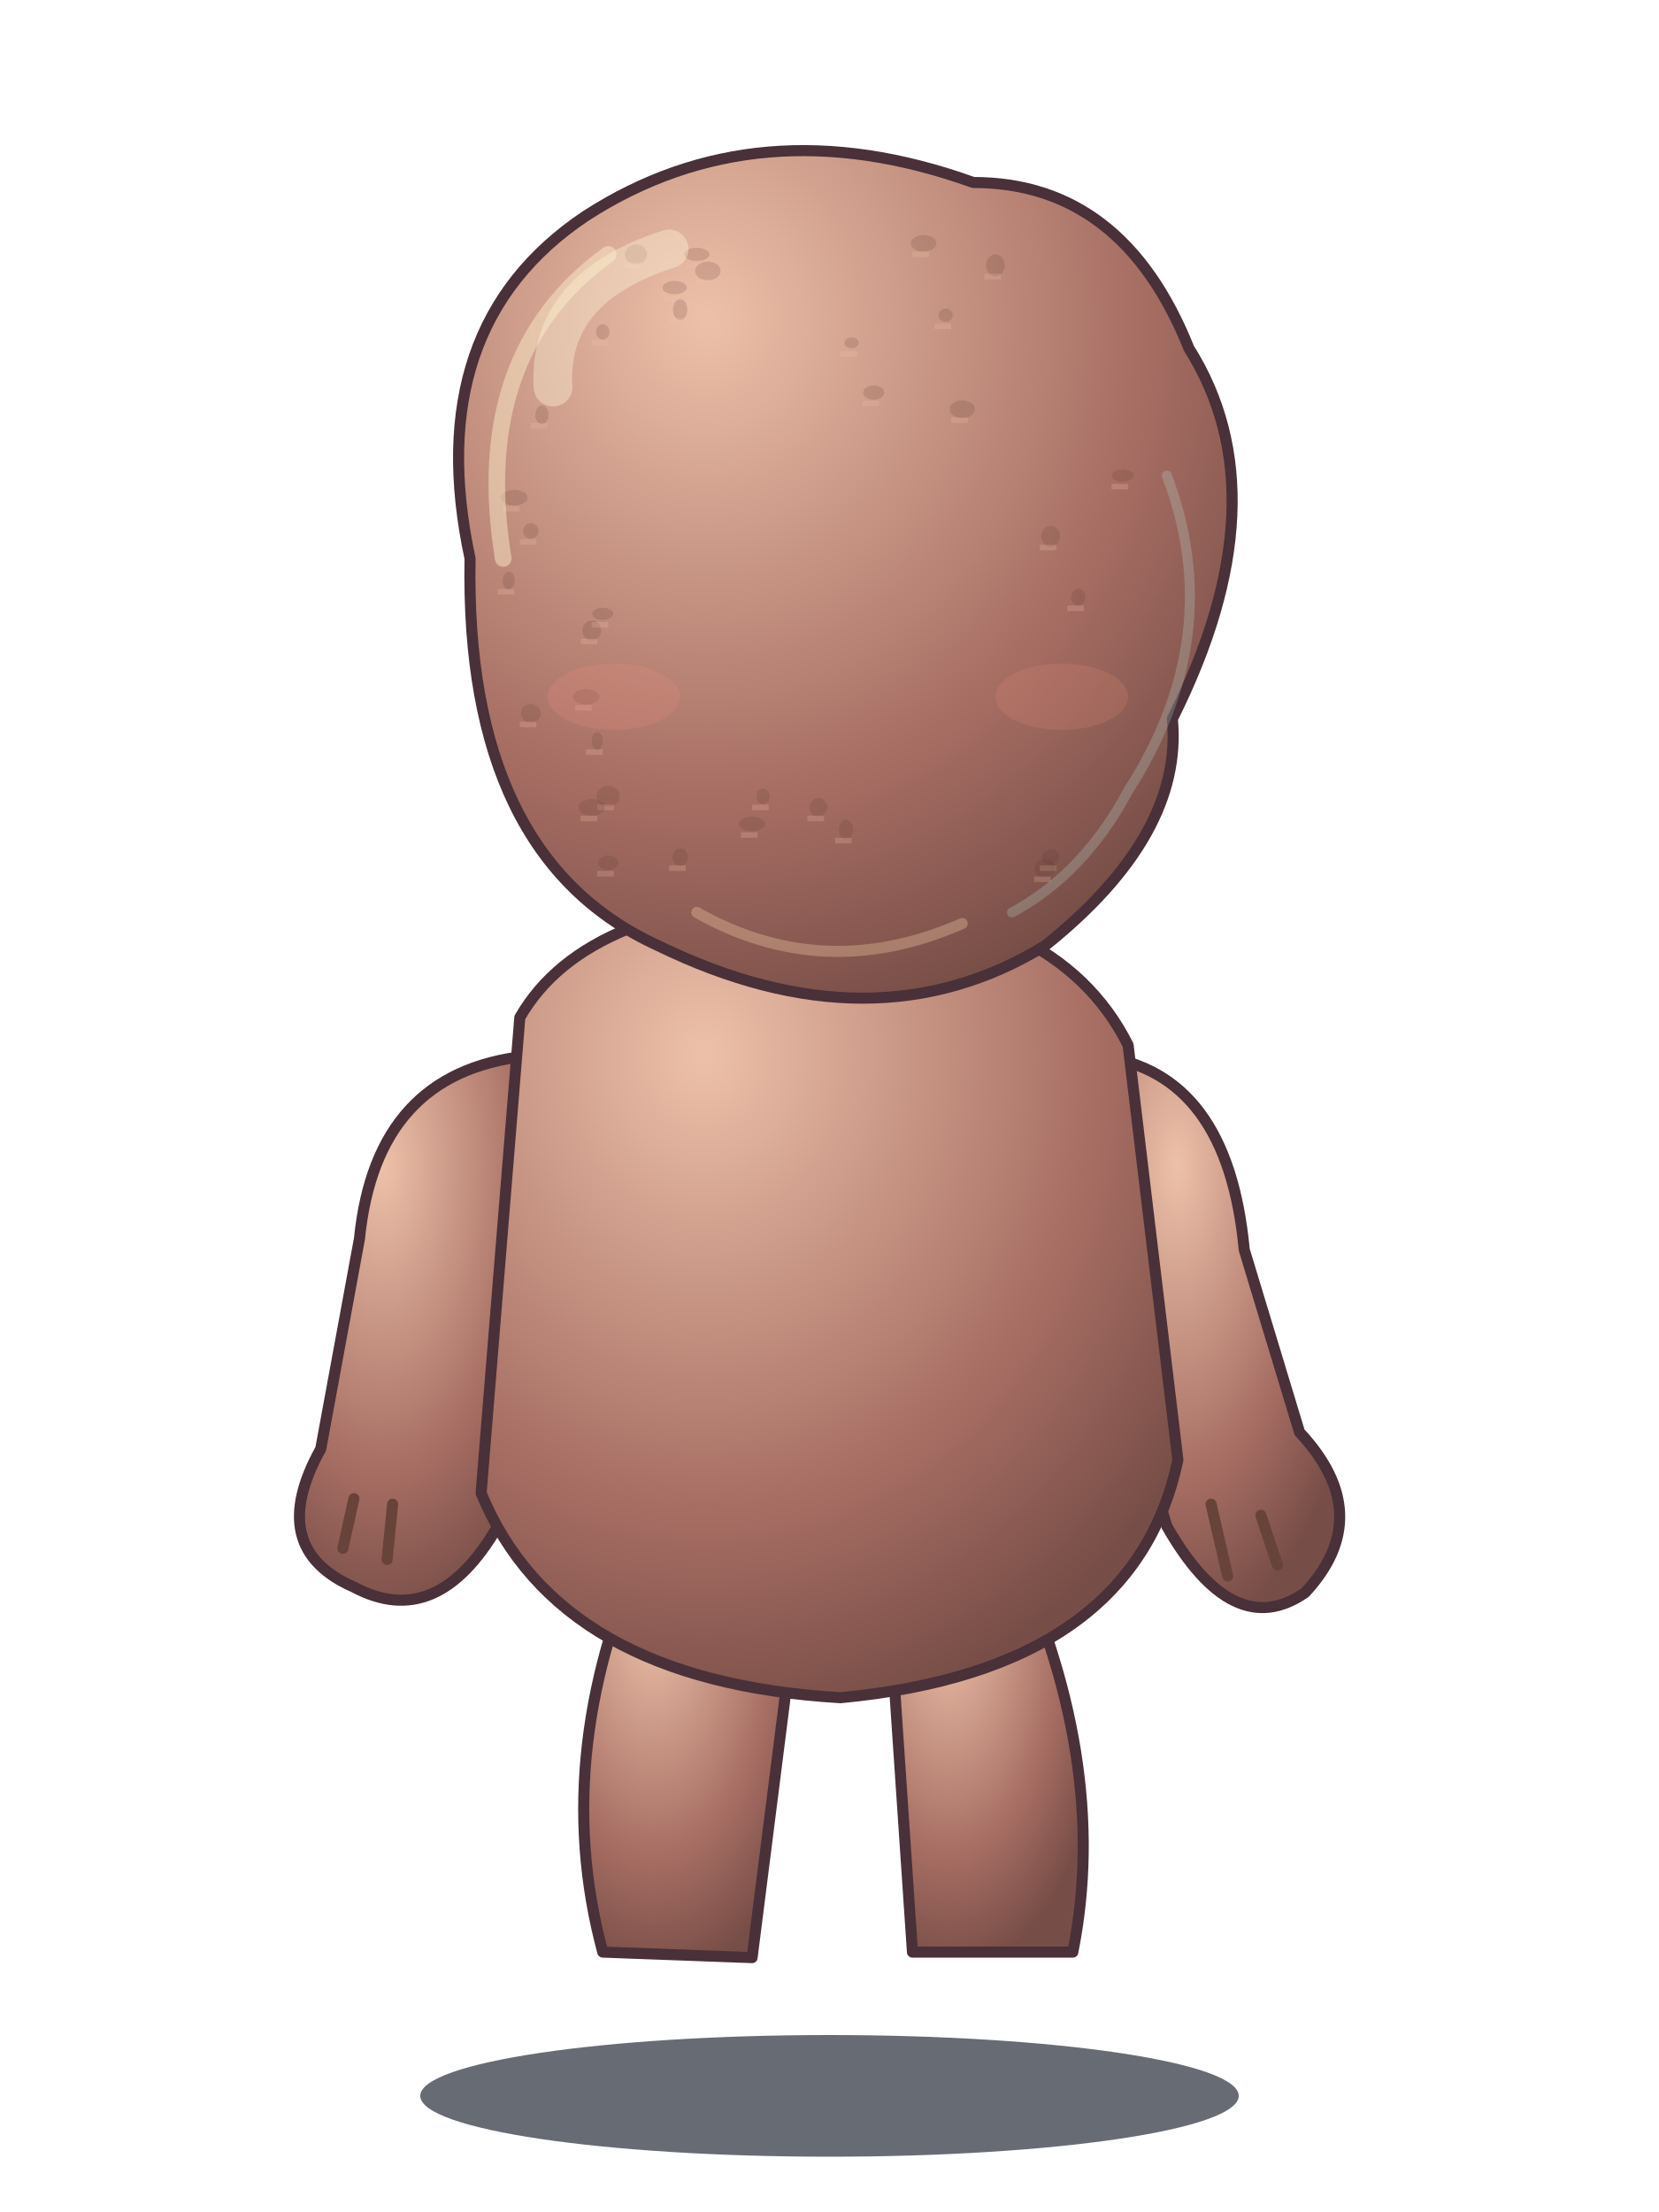
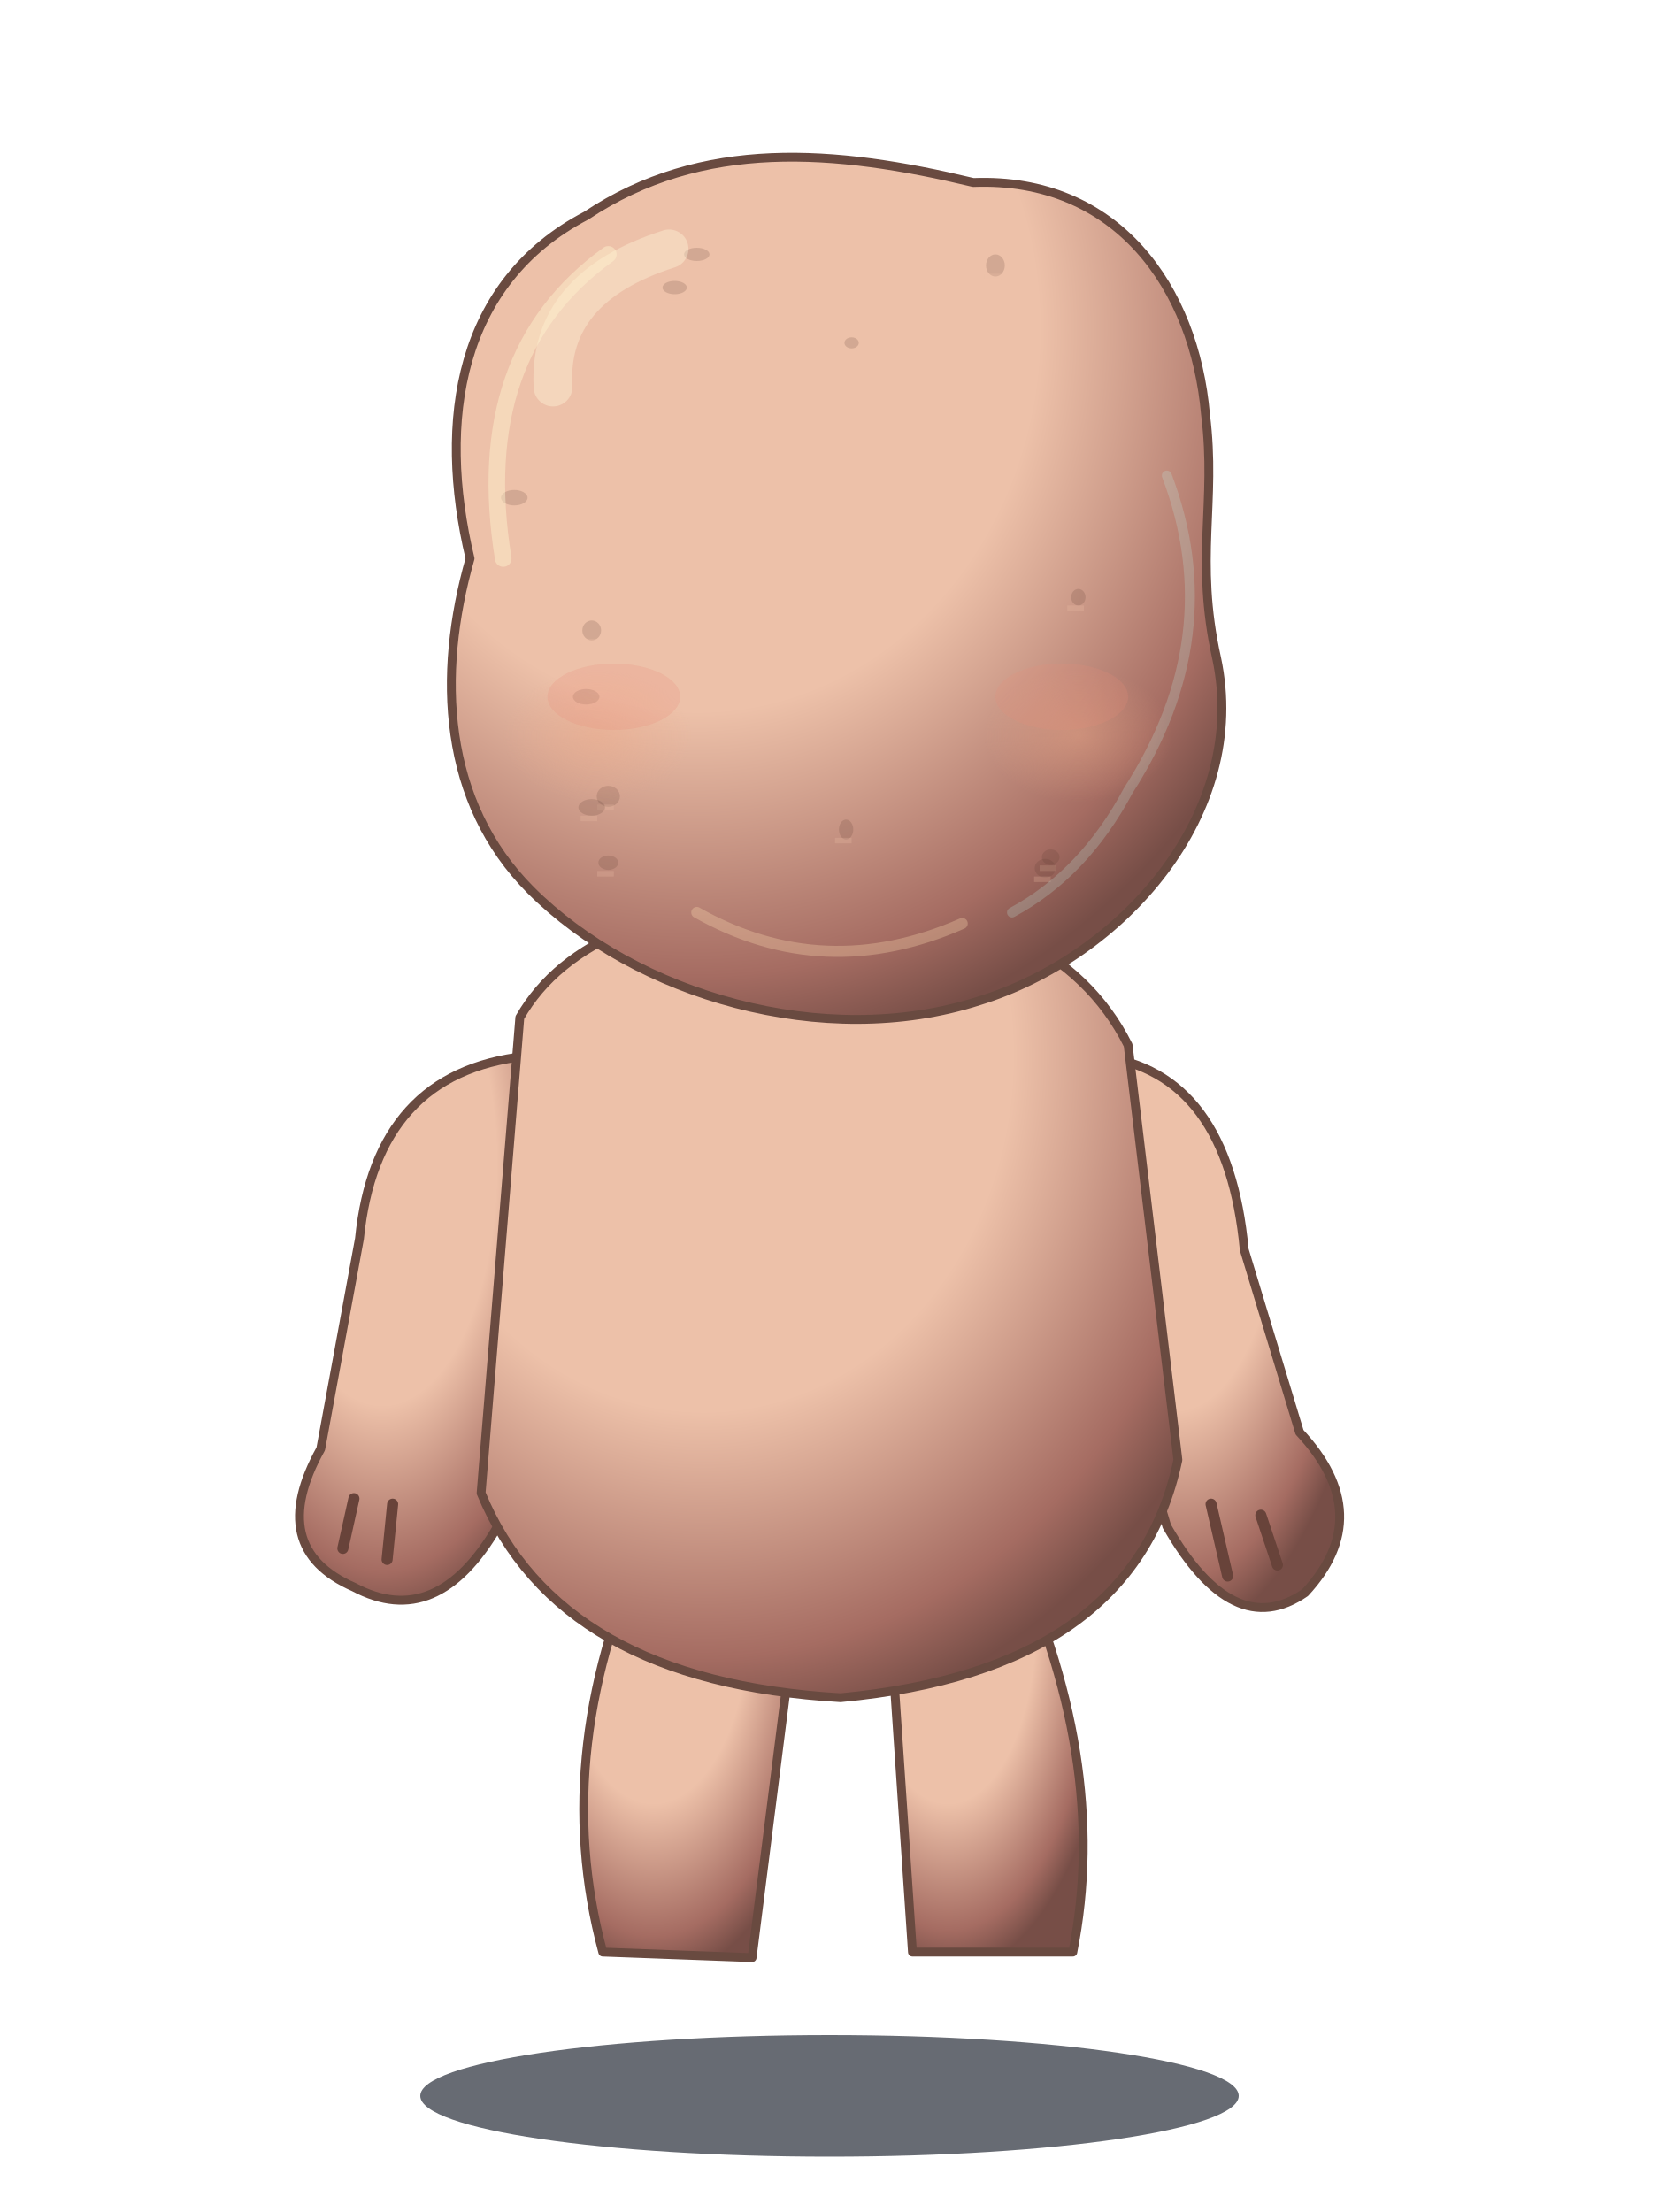
<svg xmlns="http://www.w3.org/2000/svg" viewBox="0 0 300 400">
  <defs>
    <radialGradient id="skin" cx=".32" cy=".2" r=".85">
      <stop stop-color="#edc1a9" />
-       <stop offset=".68" stop-color="#a56c62" />
+       <stop offset=".52" stop-color="#edc1a9" />
+       <stop offset=".88" stop-color="#a56c62" />
      <stop offset="1" stop-color="#774e47" />
+     </radialGradient>
+     <radialGradient id="cheek">
+       <stop stop-color="#eeaa89" stop-opacity=".42" />
+       <stop offset="1" stop-color="#eeaa89" stop-opacity="0" />
    </radialGradient>
    <linearGradient id="cloth" x2=".8" y2="1">
      <stop stop-color="#3d5b75" />
      <stop offset=".5" stop-color="#253648" />
      <stop offset="1" stop-color="#101b2d" />
    </linearGradient>
    <linearGradient id="metal" x2=".75" y2="1">
      <stop stop-color="#dce6e9" />
      <stop offset=".3" stop-color="#7e98ac" />
      <stop offset=".48" stop-color="#e1e9eb" />
      <stop offset=".55" stop-color="#496477" />
      <stop offset="1" stop-color="#192c40" />
    </linearGradient>
    <linearGradient id="trim" x2="1" y2="1">
      <stop stop-color="#edfcff" />
      <stop offset=".4" stop-color="#62eafa" />
      <stop offset="1" stop-color="#287c9f" />
    </linearGradient>
    <linearGradient id="leather" x2=".8" y2="1">
      <stop stop-color="#c59269" />
      <stop offset=".5" stop-color="#855339" />
      <stop offset="1" stop-color="#392722" />
    </linearGradient>
    <linearGradient id="hair" x2=".3" y2="1">
      <stop stop-color="#8f5a36" />
      <stop offset=".6" stop-color="#492b25" />
      <stop offset="1" stop-color="#241b22" />
    </linearGradient>
    <radialGradient id="lens" cx=".3" cy=".15">
      <stop stop-color="#84d9ef" />
      <stop offset=".6" stop-color="#153e64" />
      <stop offset="1" stop-color="#09182b" />
    </radialGradient>
  </defs>
  <ellipse cx="150" cy="379" rx="74" ry="11" fill="#020916" opacity=".6" />
-   <g stroke="#493039" stroke-width="2" stroke-linejoin="round">
+   <g stroke="#694a40" stroke-width="1.6" stroke-linejoin="round">
    <path d="M118 276Q99 316 109 353L136 354L145 283Z" fill="url(#skin)" />
    <path d="M160 279L165 353L194 353Q201 318 182 278Z" fill="url(#skin)" />
    <path d="M95 191Q68 194 65 224L58 262Q48 280 64 287Q79 295 90 276L101 235Z" fill="url(#skin)" />
    <path d="M199 191Q222 194 225 226L235 259Q249 274 236 288Q223 297 211 276L199 236Z" fill="url(#skin)" />
    <path d="M94 184Q106 163 148 162Q191 163 204 189L213 264Q205 302 152 307Q101 304 87 270Z" fill="url(#skin)" />
-     <path d="M85 101Q76 59 106 39Q137 19 176 33Q203 33 215 63Q232 90 212 130Q214 151 189 171Q158 190 119 171Q84 155 85 101Z" fill="url(#skin)" />
+     <path d="M85 101C79 76 83 51 106 39C127 25 151 27 176 33C202 32 216 52 218 75C220 91 216 101 220 119C226 147 203 173 177 181C149 190 115 180 96 161C80 145 79 122 85 101Z" fill="url(#skin)" />
  </g>
  <ellipse cx="153" cy="150" rx="1.3" ry="1.8" fill="#59392d" opacity=".18" />
  <path d="M151 152l3 0" stroke="#edc1a9" opacity=".24" />
  <ellipse cx="195" cy="108" rx="1.3" ry="1.5" fill="#59392d" opacity=".18" />
  <path d="M193 110l3 0" stroke="#edc1a9" opacity=".24" />
  <ellipse cx="93" cy="90" rx="2.4" ry="1.4" fill="#59392d" opacity=".18" />
  <path d="M91 92l3 0" stroke="#edc1a9" opacity=".24" />
  <ellipse cx="110" cy="144" rx="2.1" ry="1.9" fill="#59392d" opacity=".18" />
  <path d="M108 146l3 0" stroke="#edc1a9" opacity=".24" />
  <ellipse cx="180" cy="48" rx="1.7" ry="2.0" fill="#59392d" opacity=".18" />
  <path d="M178 50l3 0" stroke="#edc1a9" opacity=".24" />
  <ellipse cx="190" cy="155" rx="1.6" ry="1.4" fill="#59392d" opacity=".18" />
  <path d="M188 157l3 0" stroke="#edc1a9" opacity=".24" />
  <ellipse cx="106" cy="126" rx="2.4" ry="1.4" fill="#59392d" opacity=".18" />
  <path d="M104 128l3 0" stroke="#edc1a9" opacity=".24" />
  <ellipse cx="107" cy="146" rx="2.4" ry="1.5" fill="#59392d" opacity=".18" />
  <path d="M105 148l3 0" stroke="#edc1a9" opacity=".24" />
  <ellipse cx="154" cy="62" rx="1.3" ry="1.0" fill="#59392d" opacity=".18" />
  <path d="M152 64l3 0" stroke="#edc1a9" opacity=".24" />
  <ellipse cx="122" cy="52" rx="2.2" ry="1.2" fill="#59392d" opacity=".18" />
  <path d="M120 54l3 0" stroke="#edc1a9" opacity=".24" />
  <ellipse cx="189" cy="157" rx="1.9" ry="1.7" fill="#59392d" opacity=".18" />
  <path d="M187 159l3 0" stroke="#edc1a9" opacity=".24" />
  <ellipse cx="107" cy="114" rx="1.7" ry="1.8" fill="#59392d" opacity=".18" />
  <path d="M105 116l3 0" stroke="#edc1a9" opacity=".24" />
  <ellipse cx="110" cy="156" rx="1.8" ry="1.3" fill="#59392d" opacity=".18" />
  <path d="M108 158l3 0" stroke="#edc1a9" opacity=".24" />
  <ellipse cx="126" cy="46" rx="2.3" ry="1.2" fill="#59392d" opacity=".18" />
  <path d="M124 48l3 0" stroke="#edc1a9" opacity=".24" />
-   <ellipse cx="92" cy="105" rx="1.1" ry="1.6" fill="#59392d" opacity=".18" />
-   <path d="M90 107l3 0" stroke="#edc1a9" opacity=".24" />
-   <ellipse cx="158" cy="71" rx="1.9" ry="1.3" fill="#59392d" opacity=".18" />
-   <path d="M156 73l3 0" stroke="#edc1a9" opacity=".24" />
-   <ellipse cx="171" cy="57" rx="1.3" ry="1.2" fill="#59392d" opacity=".18" />
-   <path d="M169 59l3 0" stroke="#edc1a9" opacity=".24" />
-   <ellipse cx="136" cy="149" rx="2.4" ry="1.3" fill="#59392d" opacity=".18" />
-   <path d="M134 151l3 0" stroke="#edc1a9" opacity=".24" />
-   <ellipse cx="123" cy="56" rx="1.3" ry="1.9" fill="#59392d" opacity=".18" />
-   <path d="M121 58l3 0" stroke="#edc1a9" opacity=".24" />
-   <ellipse cx="96" cy="129" rx="1.8" ry="1.7" fill="#59392d" opacity=".18" />
-   <path d="M94 131l3 0" stroke="#edc1a9" opacity=".24" />
-   <ellipse cx="167" cy="44" rx="2.3" ry="1.5" fill="#59392d" opacity=".18" />
-   <path d="M165 46l3 0" stroke="#edc1a9" opacity=".24" />
-   <ellipse cx="123" cy="155" rx="1.4" ry="1.6" fill="#59392d" opacity=".18" />
-   <path d="M121 157l3 0" stroke="#edc1a9" opacity=".24" />
-   <ellipse cx="148" cy="146" rx="1.6" ry="1.7" fill="#59392d" opacity=".18" />
-   <path d="M146 148l3 0" stroke="#edc1a9" opacity=".24" />
-   <ellipse cx="128" cy="49" rx="2.3" ry="1.7" fill="#59392d" opacity=".18" />
-   <path d="M126 51l3 0" stroke="#edc1a9" opacity=".24" />
-   <ellipse cx="96" cy="96" rx="1.4" ry="1.4" fill="#59392d" opacity=".18" />
-   <path d="M94 98l3 0" stroke="#edc1a9" opacity=".24" />
-   <ellipse cx="203" cy="86" rx="2.0" ry="1.1" fill="#59392d" opacity=".18" />
-   <path d="M201 88l3 0" stroke="#edc1a9" opacity=".24" />
-   <ellipse cx="98" cy="75" rx="1.2" ry="1.7" fill="#59392d" opacity=".18" />
-   <path d="M96 77l3 0" stroke="#edc1a9" opacity=".24" />
-   <ellipse cx="138" cy="144" rx="1.2" ry="1.4" fill="#59392d" opacity=".18" />
-   <path d="M136 146l3 0" stroke="#edc1a9" opacity=".24" />
-   <ellipse cx="190" cy="97" rx="1.7" ry="1.9" fill="#59392d" opacity=".18" />
-   <path d="M188 99l3 0" stroke="#edc1a9" opacity=".24" />
-   <ellipse cx="109" cy="111" rx="1.9" ry="1.1" fill="#59392d" opacity=".18" />
-   <path d="M107 113l3 0" stroke="#edc1a9" opacity=".24" />
-   <ellipse cx="108" cy="134" rx="1.0" ry="1.6" fill="#59392d" opacity=".18" />
-   <path d="M106 136l3 0" stroke="#edc1a9" opacity=".24" />
-   <ellipse cx="174" cy="74" rx="2.3" ry="1.6" fill="#59392d" opacity=".18" />
-   <path d="M172 76l3 0" stroke="#edc1a9" opacity=".24" />
-   <ellipse cx="109" cy="60" rx="1.2" ry="1.4" fill="#59392d" opacity=".18" />
-   <path d="M107 62l3 0" stroke="#edc1a9" opacity=".24" />
-   <ellipse cx="115" cy="46" rx="2.0" ry="1.8" fill="#59392d" opacity=".18" />
-   <path d="M113 48l3 0" stroke="#edc1a9" opacity=".24" />
+   <ellipse cx="108" cy="133" rx="17" ry="12" fill="url(#cheek)" />
+   <ellipse cx="195" cy="133" rx="17" ry="12" fill="url(#cheek)" />
  <path d="M100 70Q99 52 121 45" stroke="#fff6d9" opacity=".38" stroke-width="7" stroke-linecap="round" fill="none" />
  <path d="M91 101Q85 64 110 46" fill="none" stroke="#fff4ce" stroke-width="3" stroke-linecap="round" opacity=".45" />
  <path d="M211 86Q222 115 204 143Q196 158 183 165" fill="none" stroke="#bce8df" stroke-width="1.8" stroke-linecap="round" opacity=".24" />
  <path d="M126 165Q149 178 174 167" fill="none" stroke="#ffdfb1" stroke-width="2" stroke-linecap="round" opacity=".3" />
  <ellipse cx="111" cy="126" rx="12" ry="6" fill="#e88b79" opacity=".23" />
  <ellipse cx="192" cy="126" rx="12" ry="6" fill="#e88b79" opacity=".2" />
  <path d="M64 271l-2 9m9-8-1 10m158-8 3 9m-12-11 3 13" stroke="#68433a" stroke-width="2" stroke-linecap="round" />
</svg>
